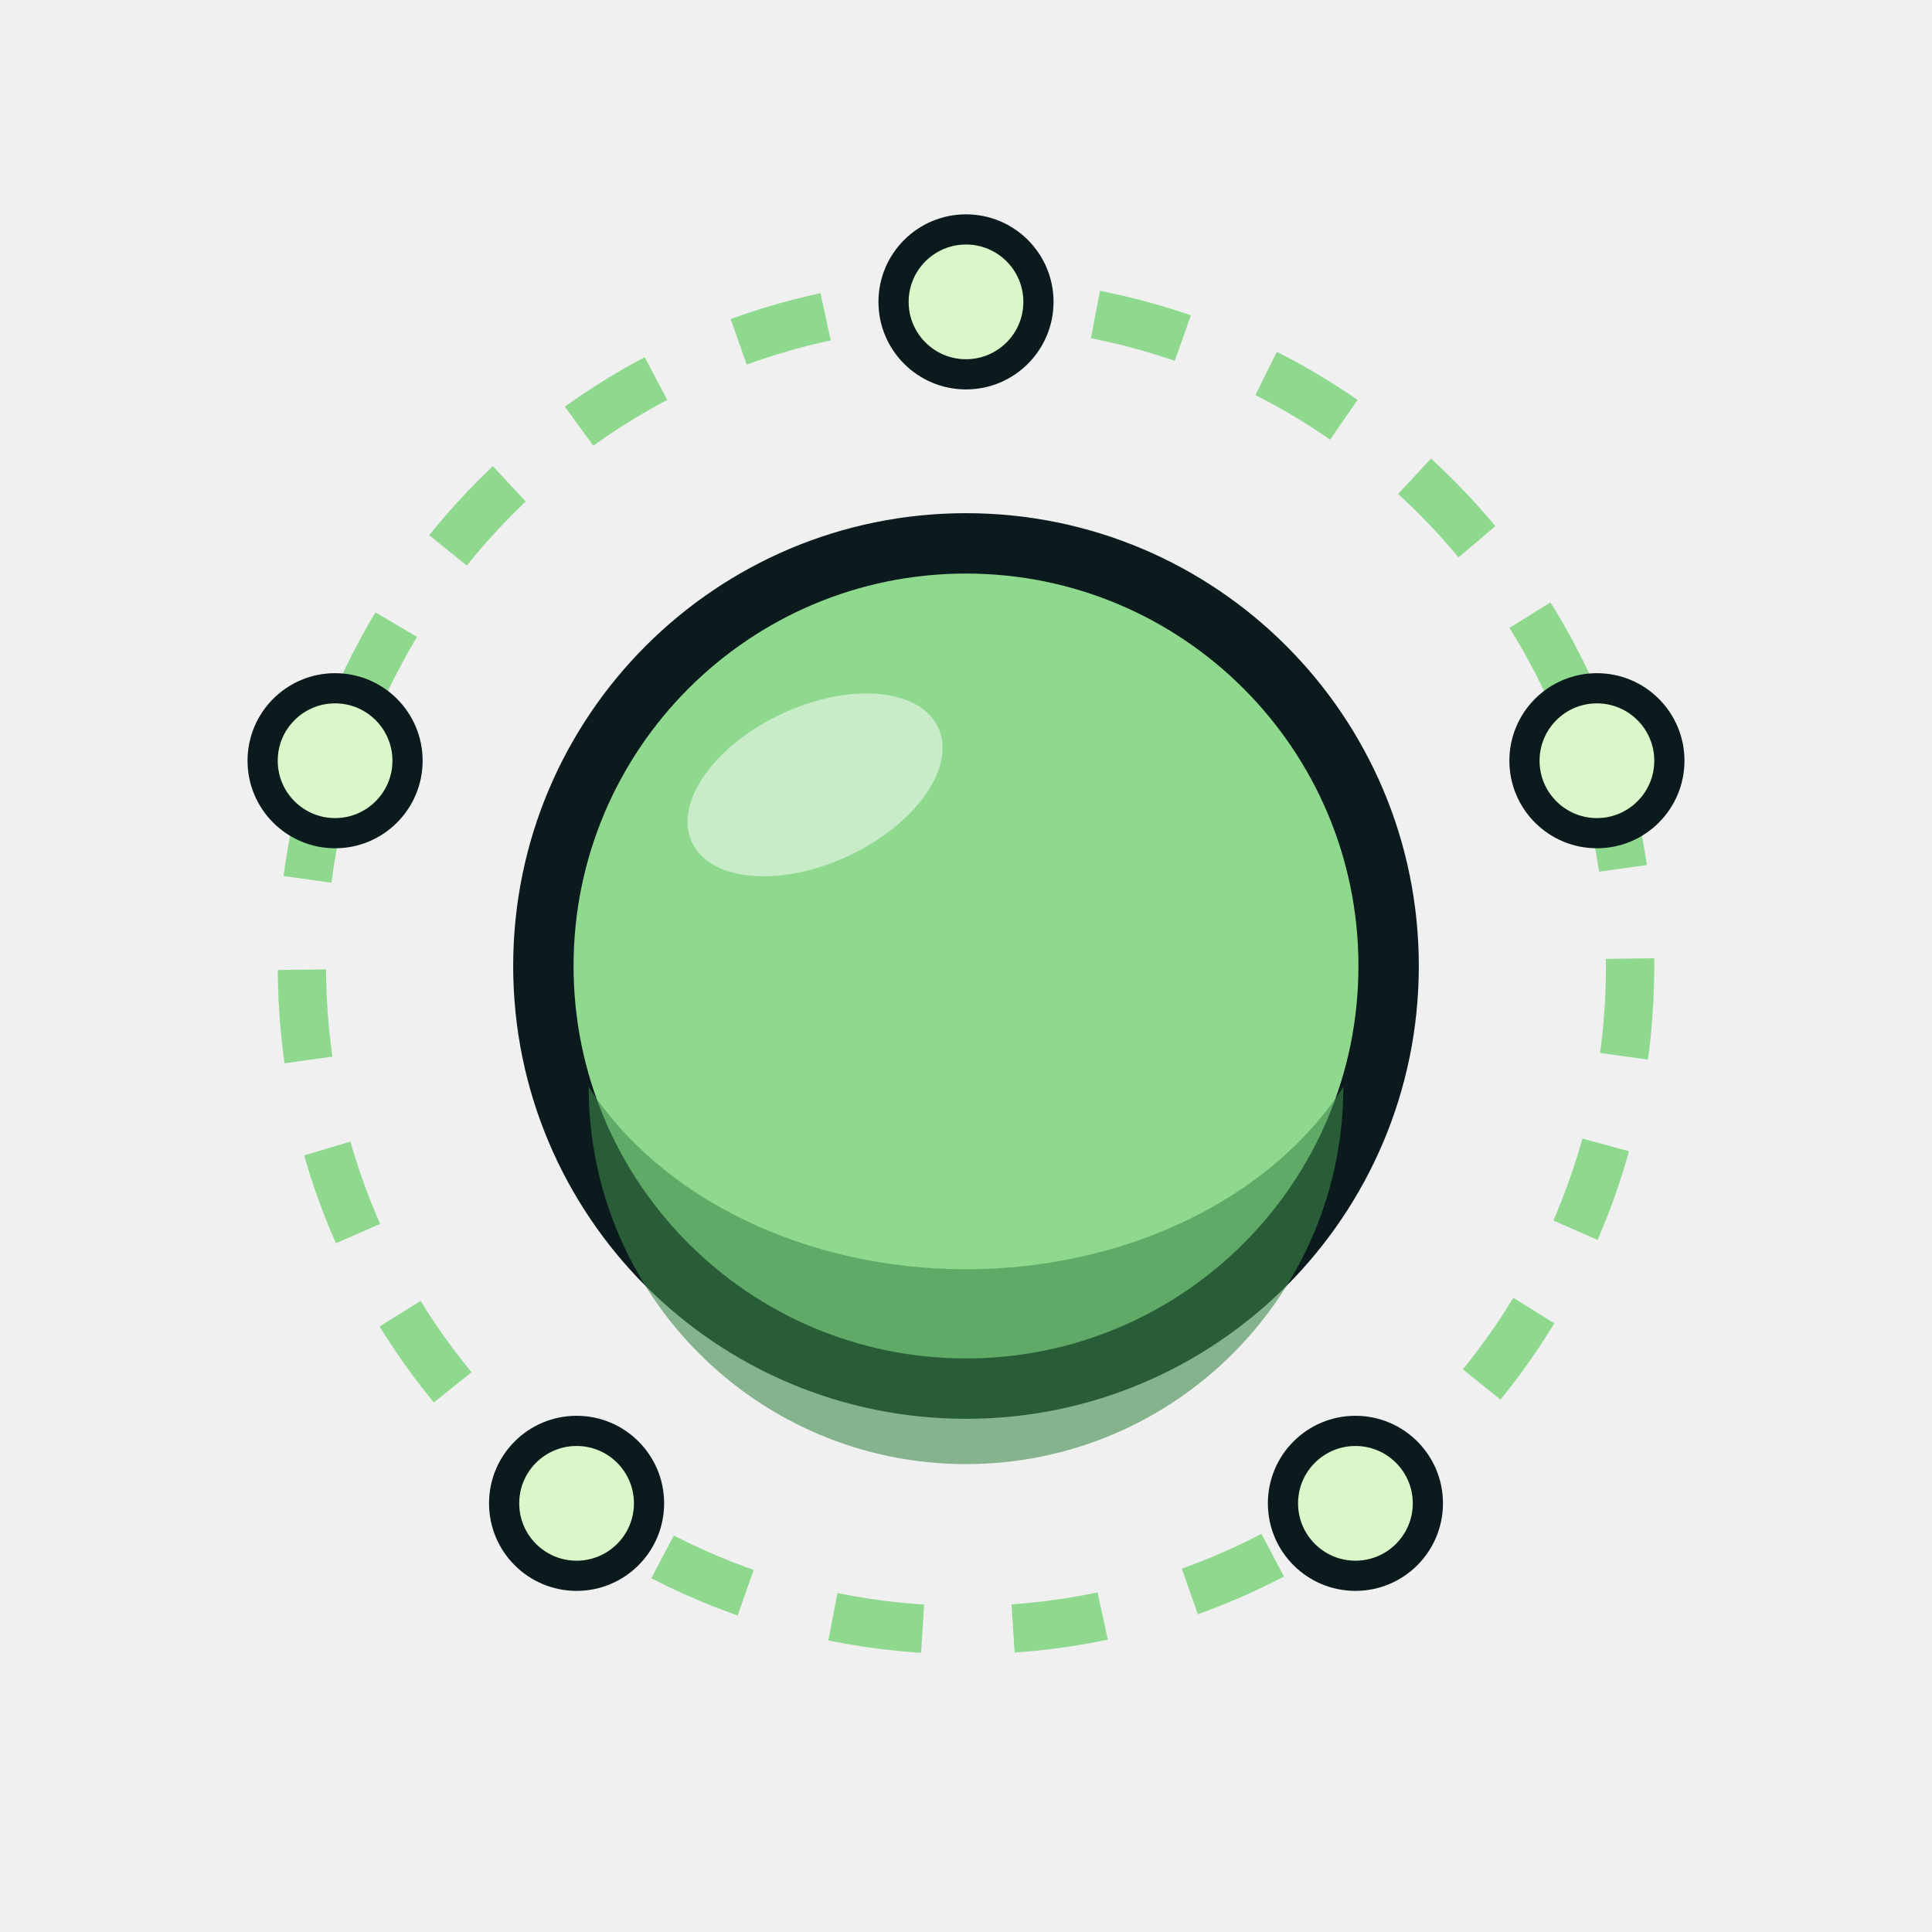
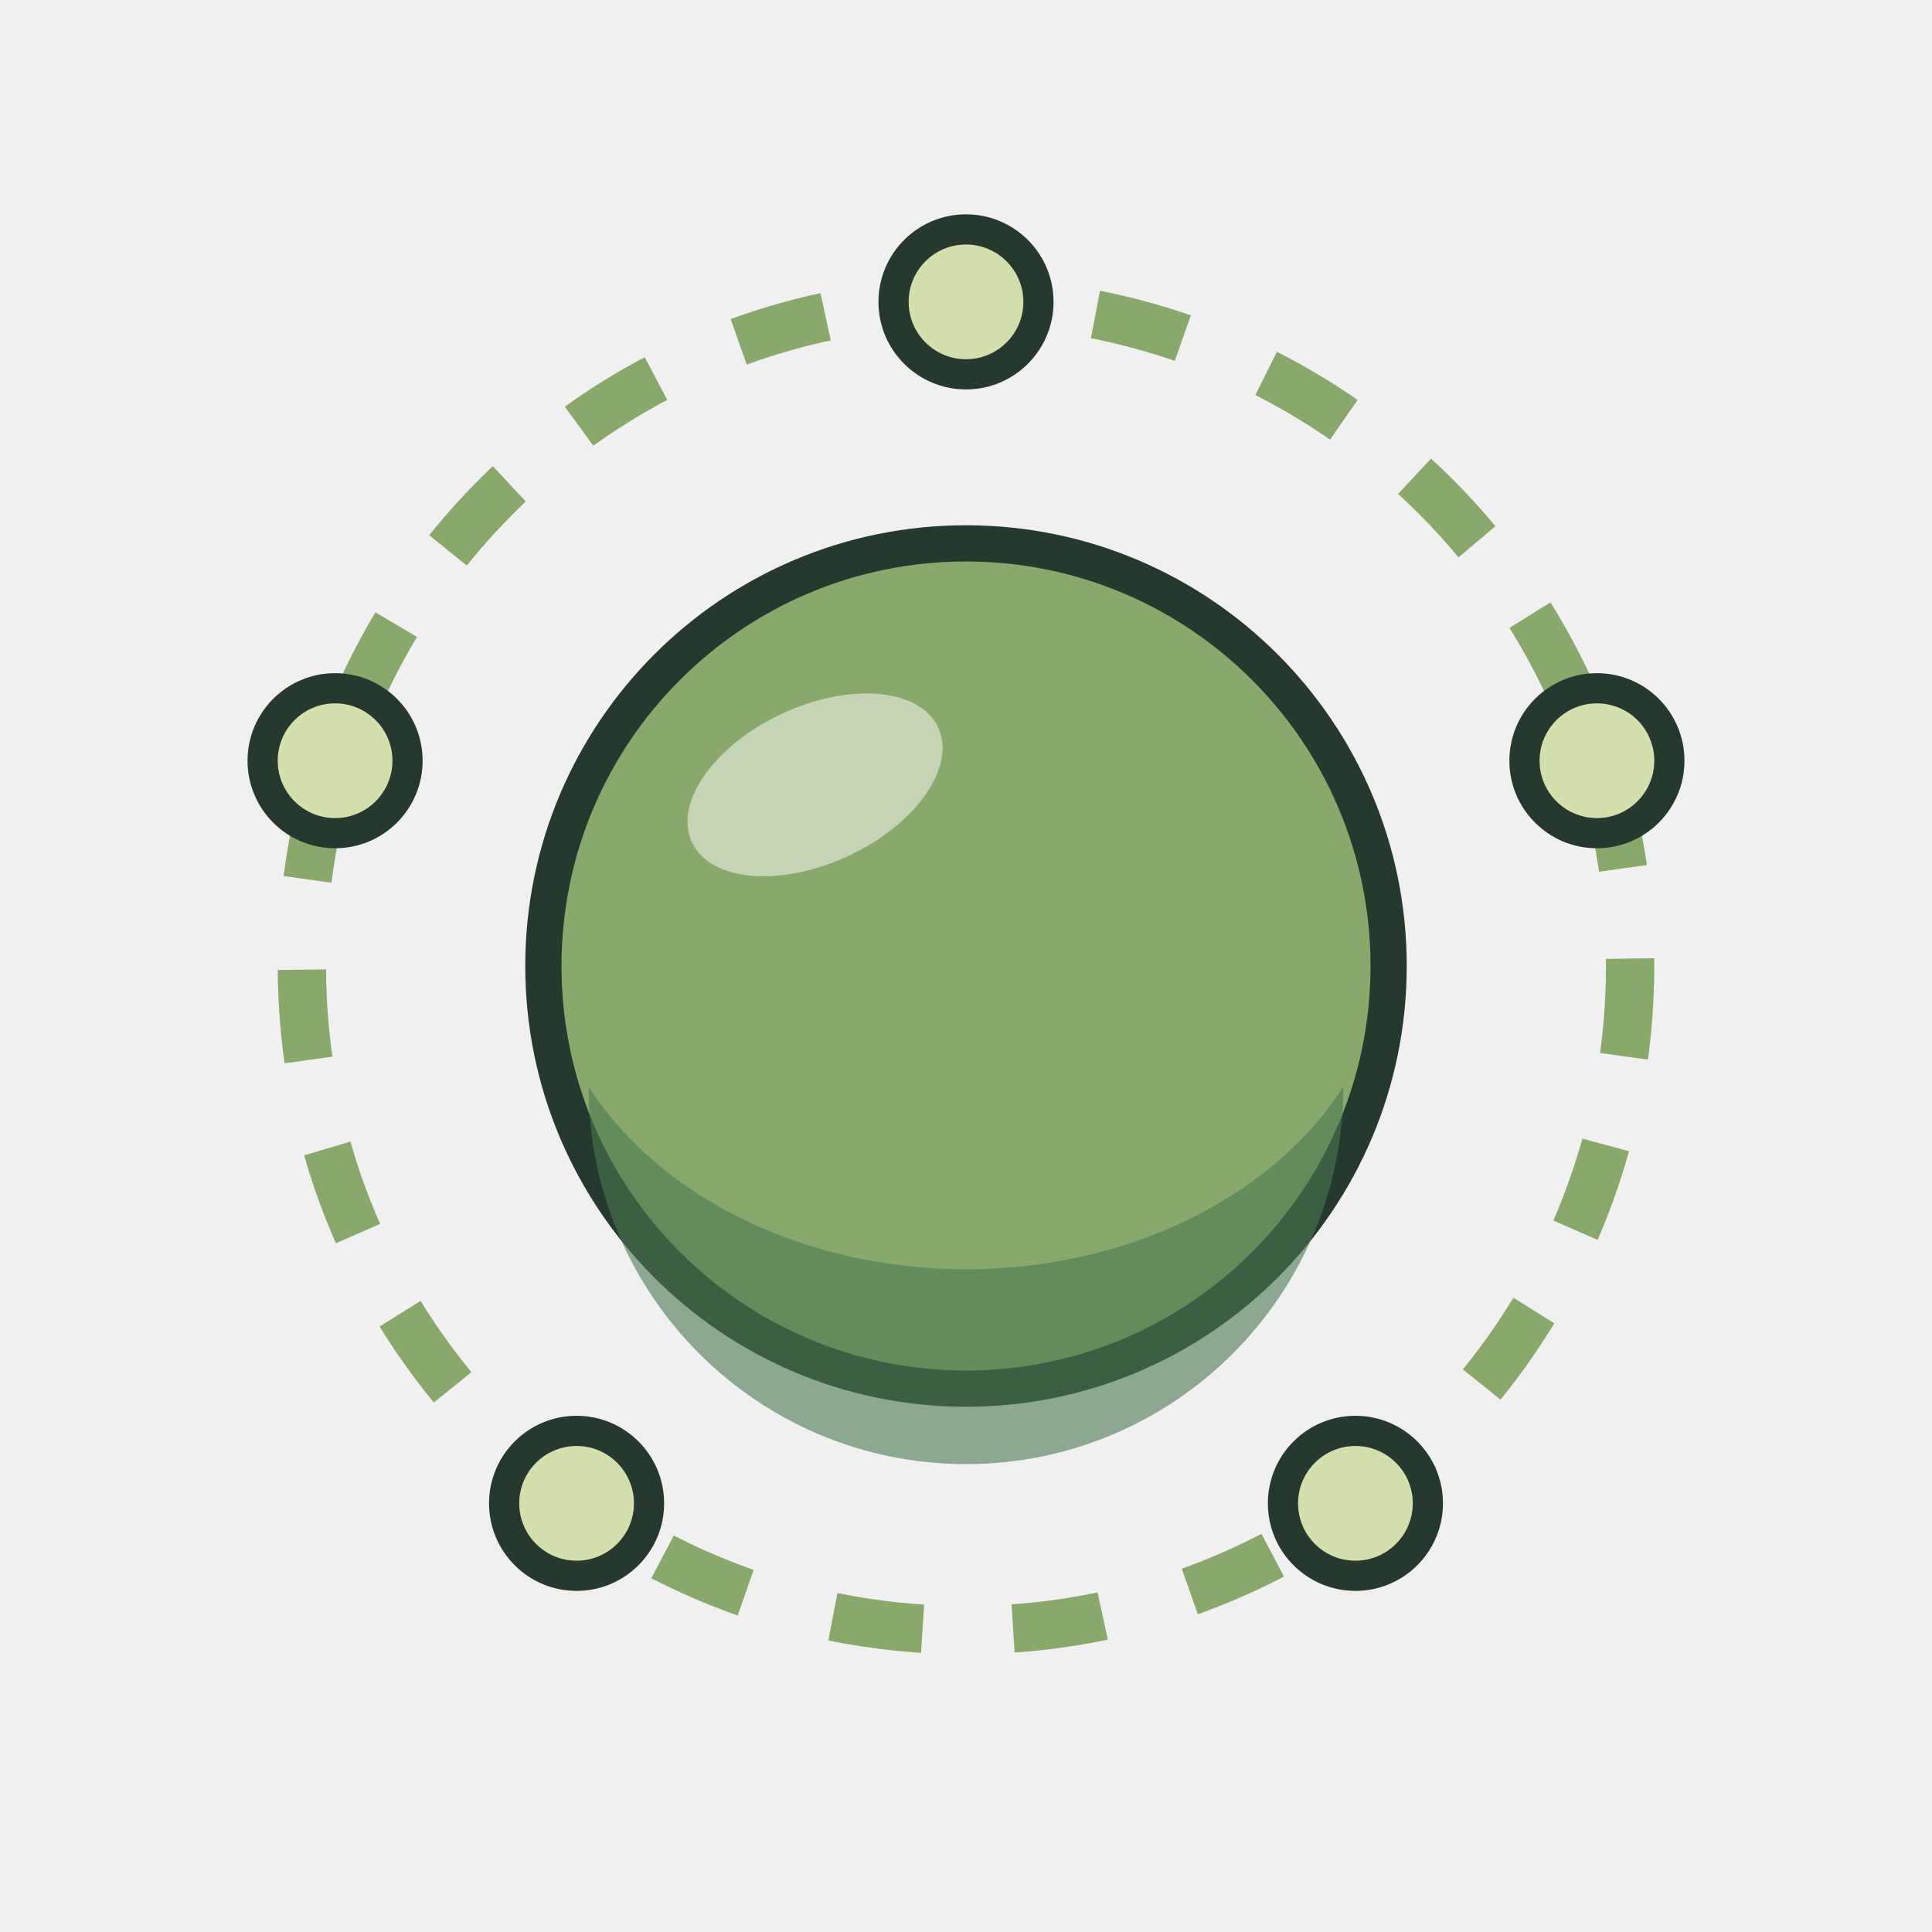
<svg xmlns="http://www.w3.org/2000/svg" width="64" height="64" viewBox="0 0 64 64">
-   <circle cx="32" cy="32" r="22" fill="none" stroke="#8fd98f" stroke-width="1.6" stroke-dasharray="3 3" />
-   <circle cx="32.0" cy="10.0" r="2.4" fill="#d9f7c9" stroke="#0b1a1c" stroke-width="1" />
-   <circle cx="52.9" cy="25.2" r="2.4" fill="#d9f7c9" stroke="#0b1a1c" stroke-width="1" />
-   <circle cx="44.9" cy="49.8" r="2.4" fill="#d9f7c9" stroke="#0b1a1c" stroke-width="1" />
-   <circle cx="19.1" cy="49.8" r="2.4" fill="#d9f7c9" stroke="#0b1a1c" stroke-width="1" />
-   <circle cx="11.1" cy="25.2" r="2.4" fill="#d9f7c9" stroke="#0b1a1c" stroke-width="1" />
-   <circle cx="32" cy="32" r="14" fill="#8fd98f" stroke="#0b1a1c" stroke-width="2" stroke-linejoin="round" stroke-linecap="round" />
-   <path d="M19.5 36 A12.5 12.5 0 0 0 44.5 36 A14 11 0 0 1 19.5 36 Z" fill="#3f8a4c" fill-opacity="0.6" />
+   <circle cx="32" cy="32" r="22" fill="none" stroke="#89a86b" stroke-width="1.6" stroke-dasharray="3 3" />
+   <circle cx="32.0" cy="10.0" r="2.4" fill="#d3dfac" stroke="#26392f" stroke-width="1" />
+   <circle cx="52.9" cy="25.2" r="2.4" fill="#d3dfac" stroke="#26392f" stroke-width="1" />
+   <circle cx="44.9" cy="49.8" r="2.4" fill="#d3dfac" stroke="#26392f" stroke-width="1" />
+   <circle cx="19.1" cy="49.8" r="2.4" fill="#d3dfac" stroke="#26392f" stroke-width="1" />
+   <circle cx="11.1" cy="25.2" r="2.4" fill="#d3dfac" stroke="#26392f" stroke-width="1" />
+   <circle cx="32" cy="32" r="14" fill="#89a86b" stroke="#26392f" stroke-width="1.2" stroke-linejoin="round" stroke-linecap="round" />
+   <path d="M19.5 36 A12.5 12.5 0 0 0 44.5 36 A14 11 0 0 1 19.5 36 Z" fill="#4c7951" fill-opacity="0.6" />
  <ellipse cx="27" cy="26" rx="4.5" ry="2.6" fill="#ffffff" fill-opacity="0.5" transform="rotate(-25 27 26)" />
</svg>
